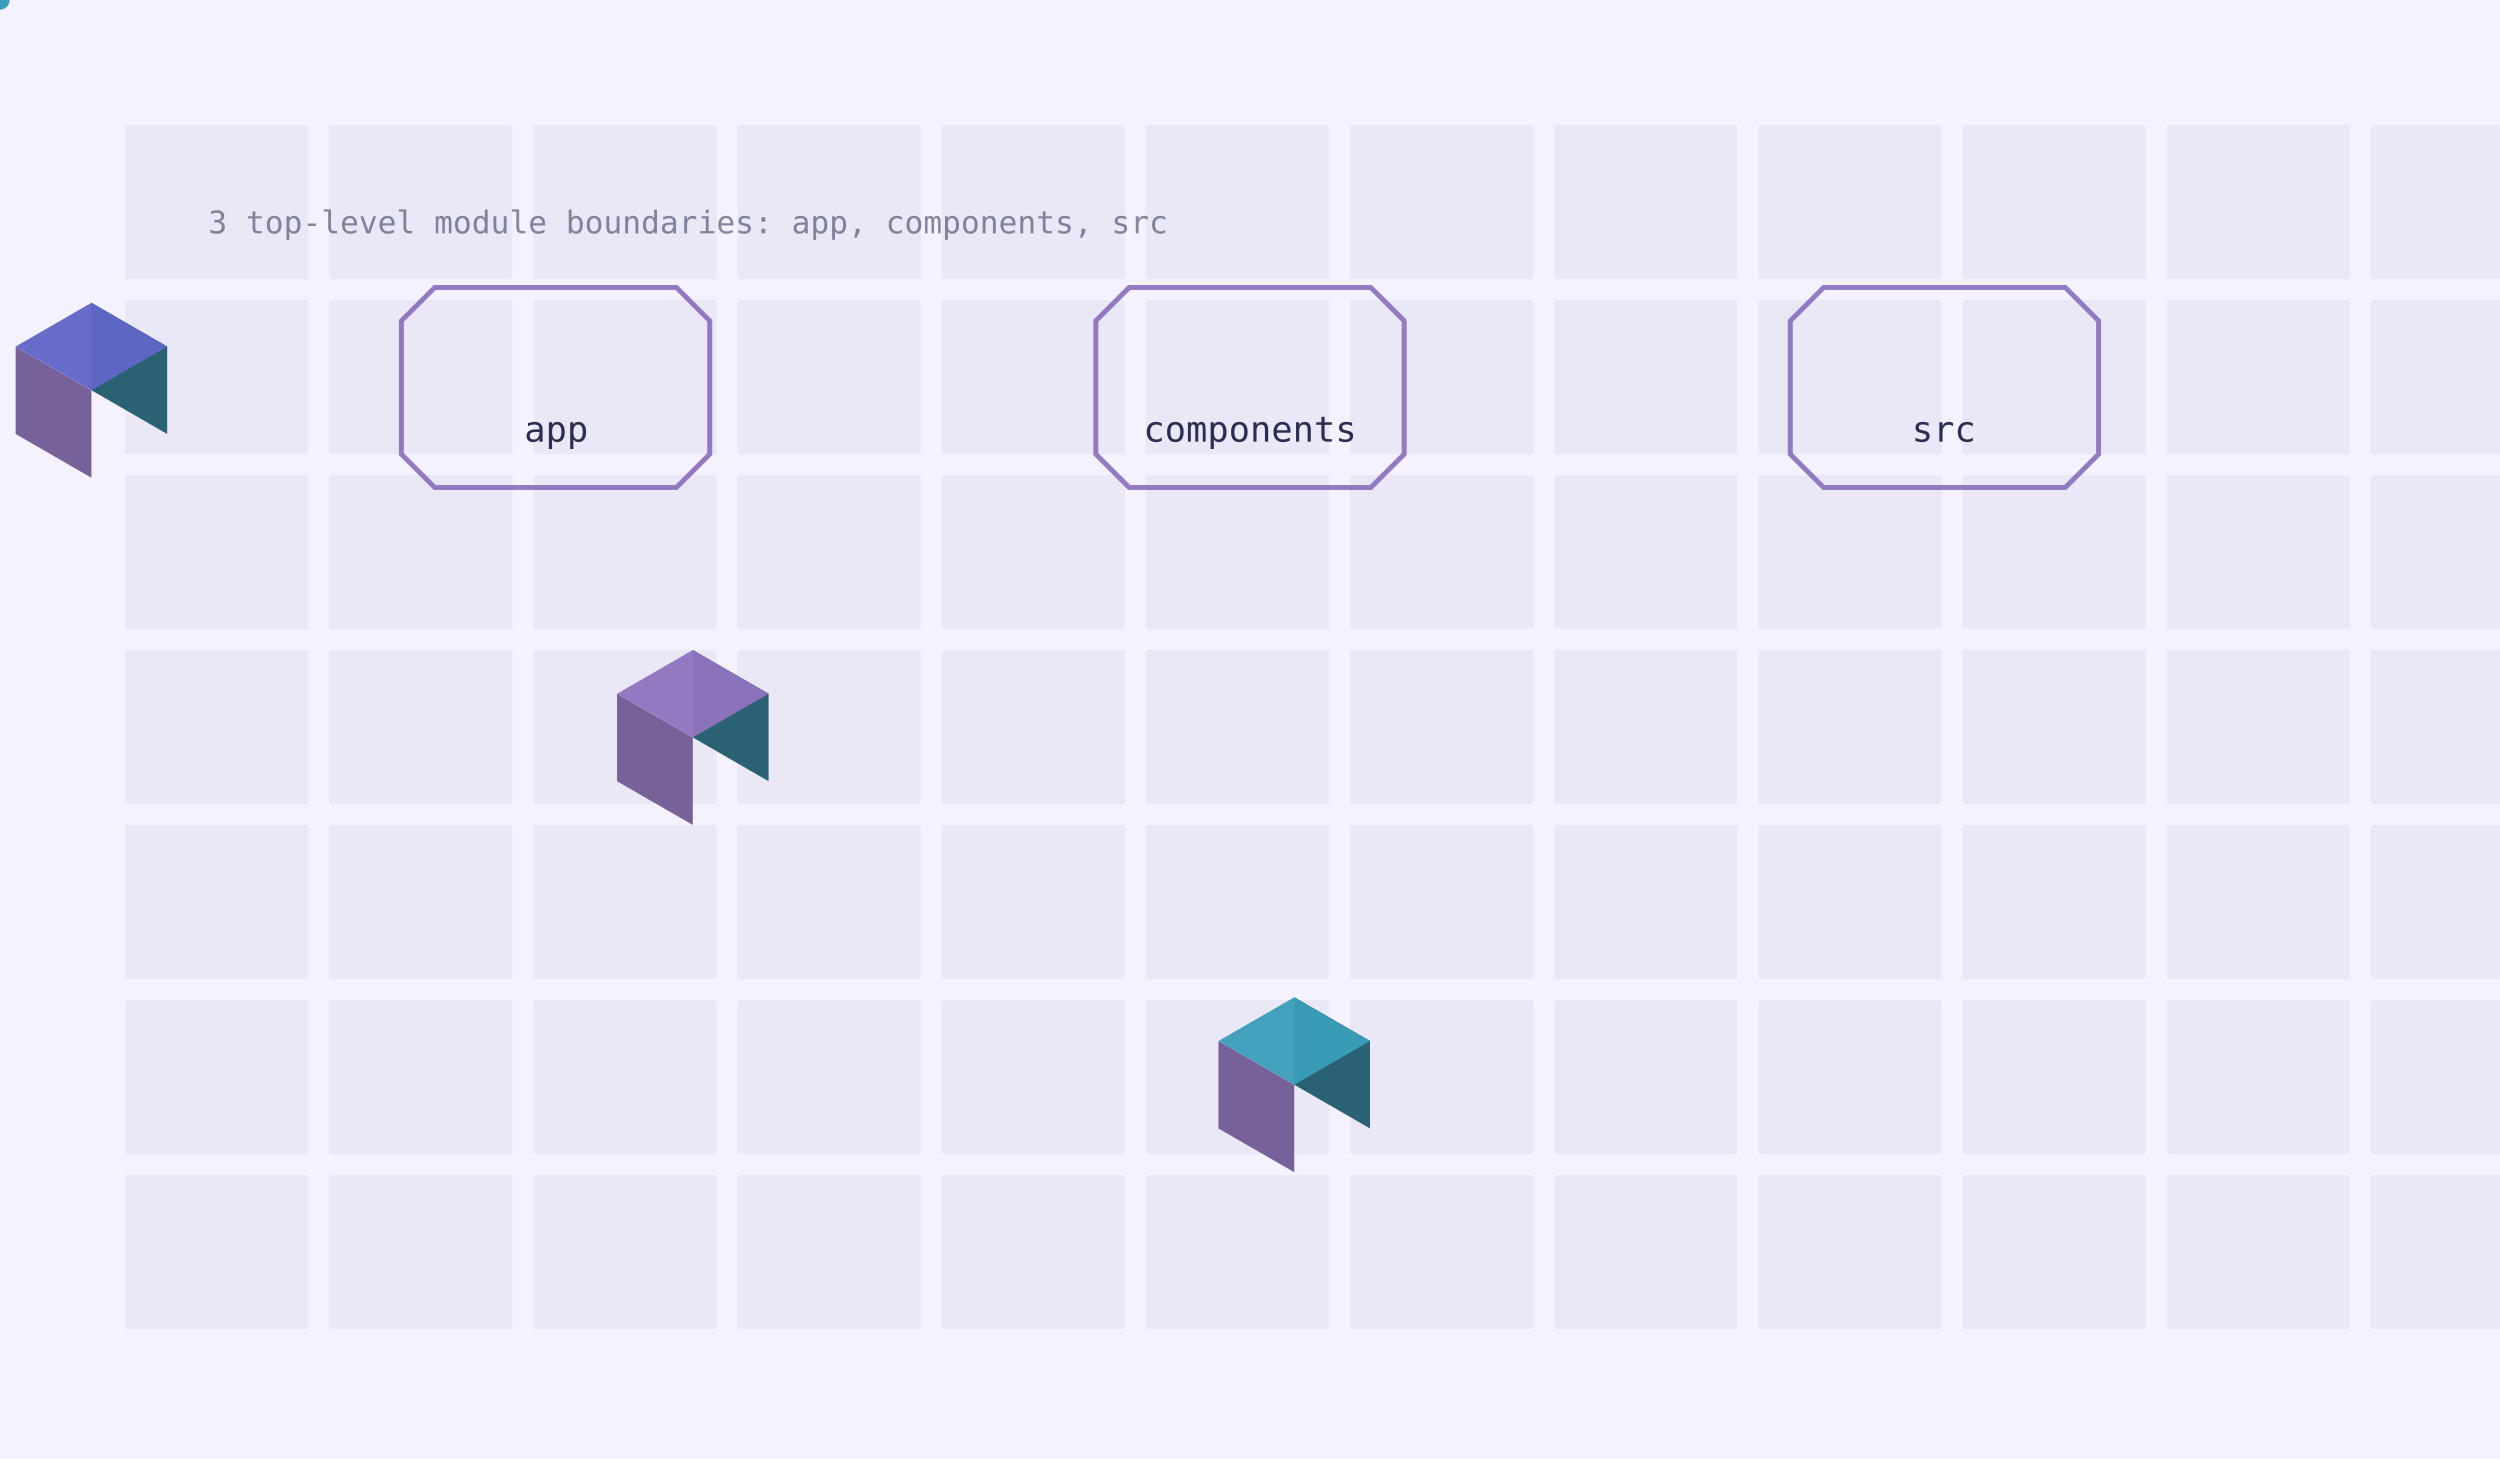
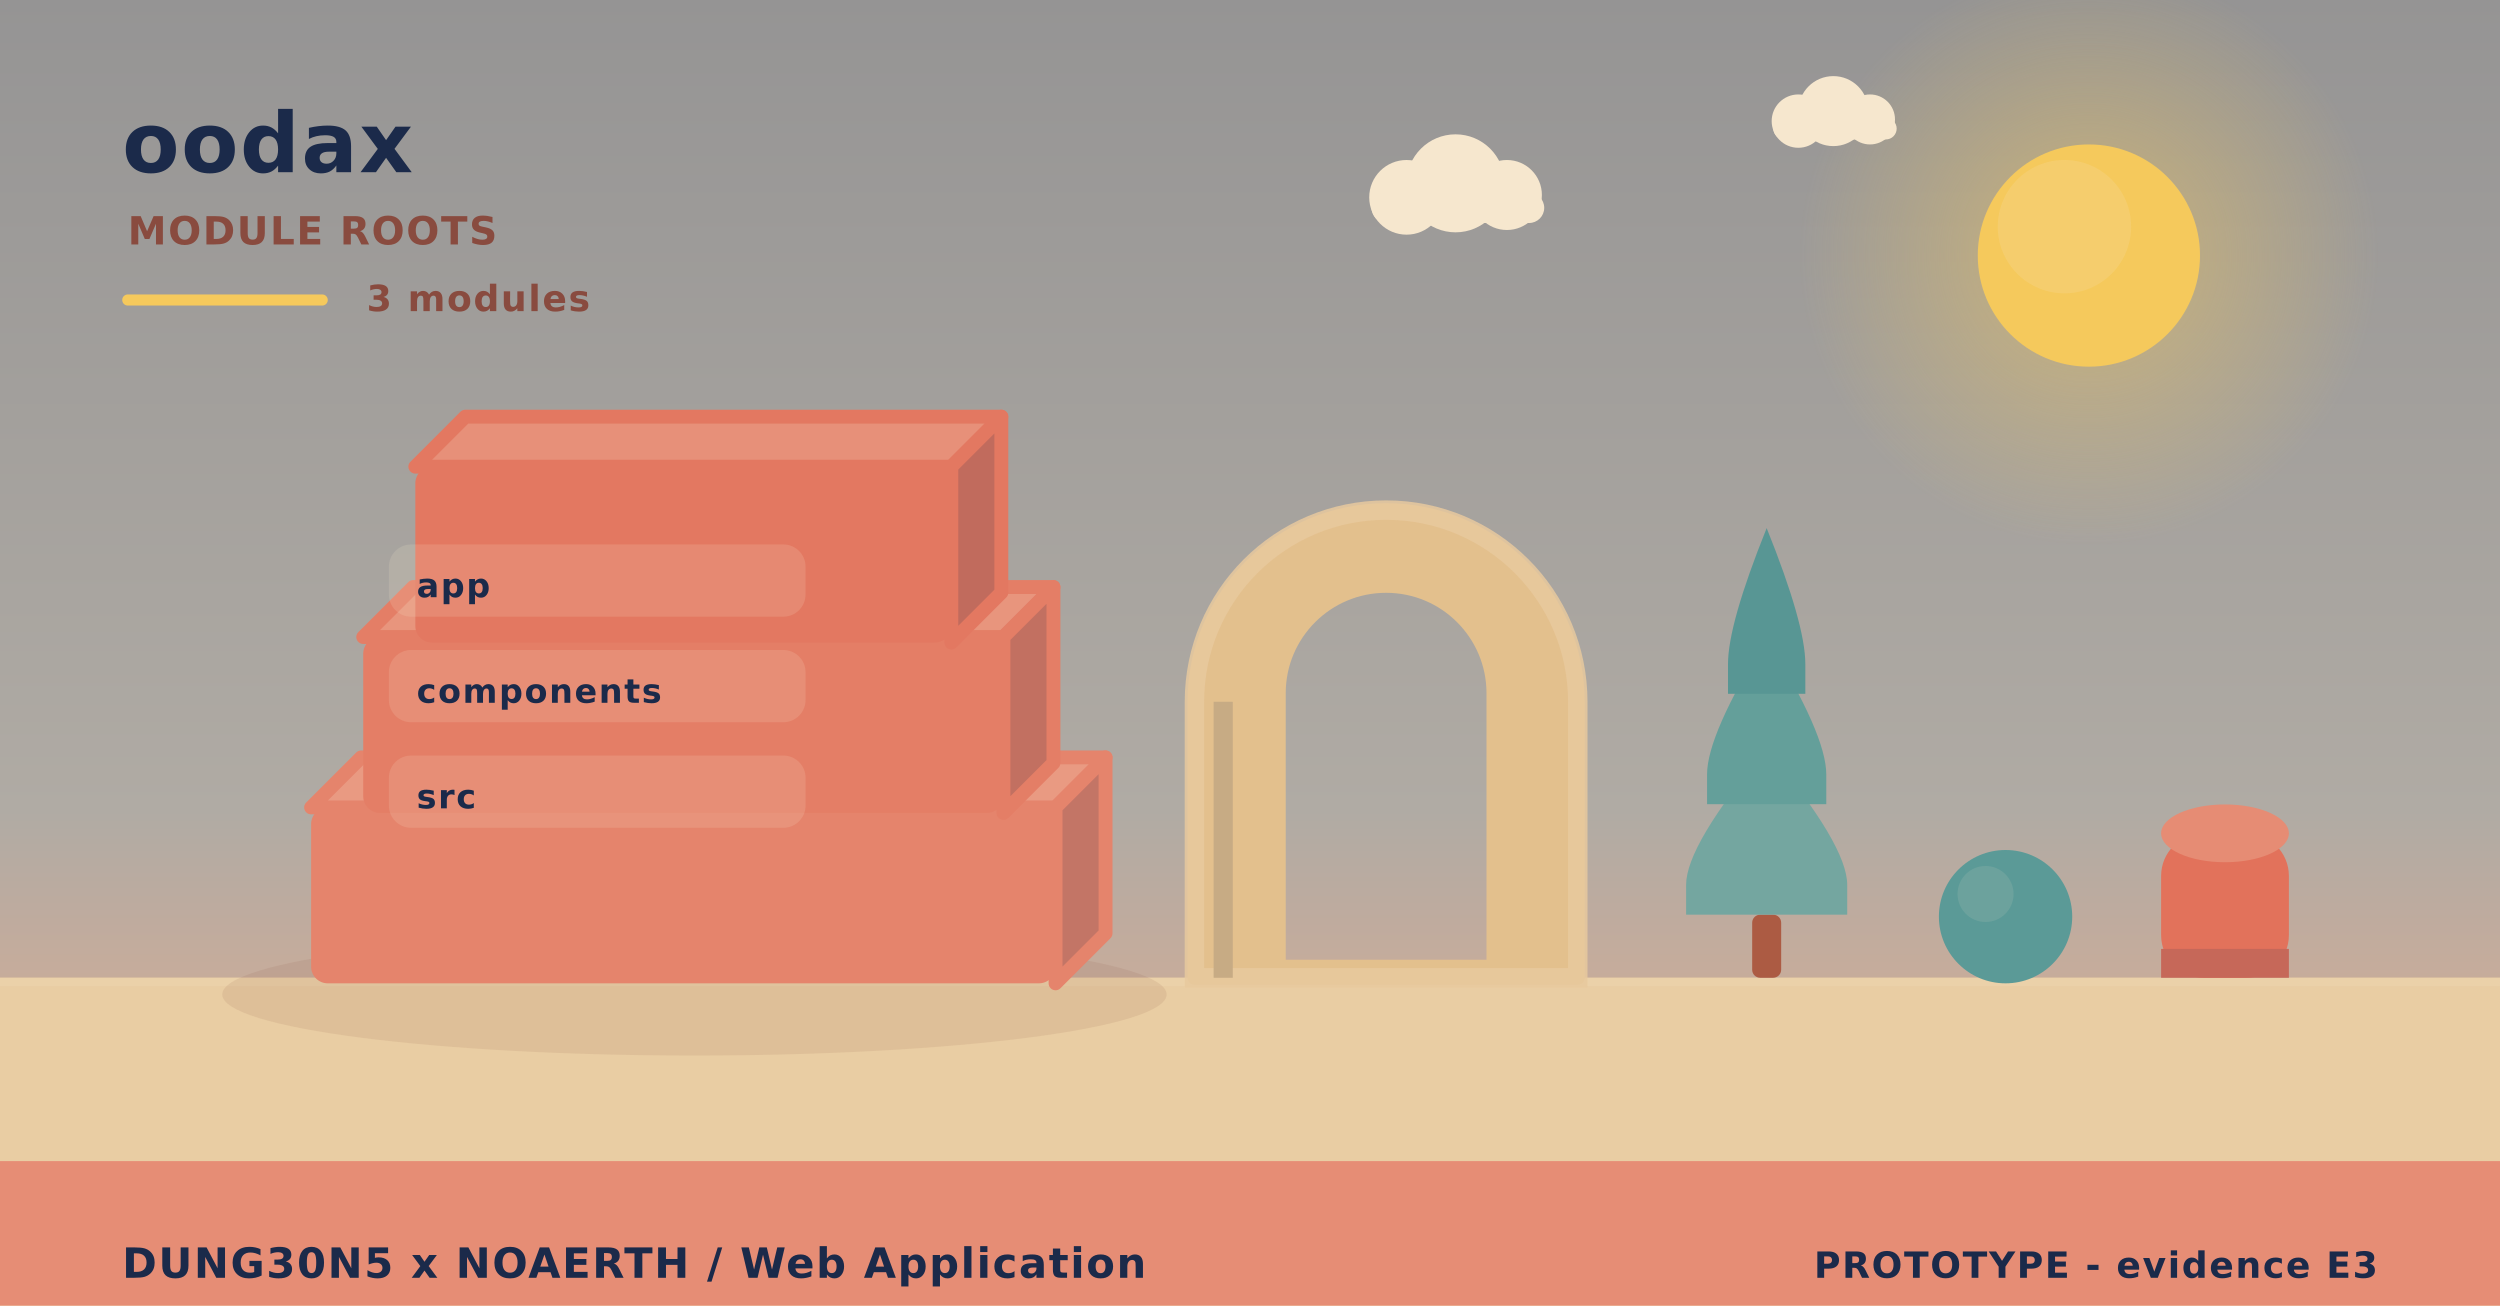
- <svg xmlns="http://www.w3.org/2000/svg" viewBox="0 0 1200 700" width="1200" height="700" role="img" aria-label="oodax architecture">
-   <rect width="1200" height="700" fill="#f4f2ff" />
-   <defs>
-     <linearGradient id="ga" x1="0" y1="0" x2="1" y2="1">
-       <stop offset="0%" stop-color="#6166c7" />
-       <stop offset="100%" stop-color="#8f73be" />
-     </linearGradient>
-   </defs>
-   <rect x="60.00" y="60.00" width="88.00" height="74.00" rx="1.20" fill="#171a40" opacity="0.05" />
-   <rect x="158.00" y="60.00" width="88.00" height="74.00" rx="1.20" fill="#171a40" opacity="0.05" />
-   <rect x="256.00" y="60.00" width="88.00" height="74.00" rx="1.20" fill="#171a40" opacity="0.05" />
-   <rect x="354.00" y="60.00" width="88.00" height="74.00" rx="1.20" fill="#171a40" opacity="0.05" />
-   <rect x="452.00" y="60.00" width="88.00" height="74.00" rx="1.20" fill="#171a40" opacity="0.05" />
-   <rect x="550.00" y="60.00" width="88.00" height="74.00" rx="1.20" fill="#171a40" opacity="0.05" />
-   <rect x="648.00" y="60.00" width="88.00" height="74.00" rx="1.20" fill="#171a40" opacity="0.05" />
-   <rect x="746.00" y="60.00" width="88.00" height="74.00" rx="1.20" fill="#171a40" opacity="0.05" />
-   <rect x="844.00" y="60.00" width="88.00" height="74.00" rx="1.20" fill="#171a40" opacity="0.05" />
-   <rect x="942.00" y="60.00" width="88.00" height="74.00" rx="1.20" fill="#171a40" opacity="0.05" />
-   <rect x="1040.00" y="60.00" width="88.00" height="74.00" rx="1.20" fill="#171a40" opacity="0.05" />
-   <rect x="1138.00" y="60.00" width="88.00" height="74.00" rx="1.20" fill="#171a40" opacity="0.05" />
-   <rect x="60.00" y="144.00" width="88.00" height="74.00" rx="1.20" fill="#171a40" opacity="0.05" />
-   <rect x="158.00" y="144.00" width="88.00" height="74.00" rx="1.20" fill="#171a40" opacity="0.05" />
-   <rect x="256.00" y="144.00" width="88.00" height="74.00" rx="1.20" fill="#171a40" opacity="0.05" />
-   <rect x="354.00" y="144.00" width="88.00" height="74.00" rx="1.20" fill="#171a40" opacity="0.05" />
-   <rect x="452.00" y="144.00" width="88.00" height="74.00" rx="1.20" fill="#171a40" opacity="0.05" />
-   <rect x="550.00" y="144.00" width="88.00" height="74.00" rx="1.20" fill="#171a40" opacity="0.05" />
-   <rect x="648.00" y="144.00" width="88.00" height="74.00" rx="1.20" fill="#171a40" opacity="0.05" />
-   <rect x="746.00" y="144.00" width="88.00" height="74.00" rx="1.20" fill="#171a40" opacity="0.05" />
-   <rect x="844.00" y="144.00" width="88.00" height="74.00" rx="1.20" fill="#171a40" opacity="0.05" />
-   <rect x="942.00" y="144.00" width="88.00" height="74.00" rx="1.20" fill="#171a40" opacity="0.05" />
-   <rect x="1040.00" y="144.00" width="88.00" height="74.00" rx="1.20" fill="#171a40" opacity="0.05" />
-   <rect x="1138.00" y="144.00" width="88.00" height="74.00" rx="1.20" fill="#171a40" opacity="0.05" />
-   <rect x="60.00" y="228.00" width="88.00" height="74.00" rx="1.20" fill="#171a40" opacity="0.05" />
-   <rect x="158.00" y="228.00" width="88.00" height="74.00" rx="1.20" fill="#171a40" opacity="0.05" />
-   <rect x="256.00" y="228.00" width="88.00" height="74.00" rx="1.20" fill="#171a40" opacity="0.05" />
-   <rect x="354.00" y="228.00" width="88.00" height="74.00" rx="1.20" fill="#171a40" opacity="0.05" />
-   <rect x="452.00" y="228.00" width="88.00" height="74.00" rx="1.20" fill="#171a40" opacity="0.05" />
-   <rect x="550.00" y="228.00" width="88.00" height="74.00" rx="1.20" fill="#171a40" opacity="0.05" />
-   <rect x="648.00" y="228.00" width="88.00" height="74.00" rx="1.20" fill="#171a40" opacity="0.05" />
-   <rect x="746.00" y="228.00" width="88.00" height="74.00" rx="1.20" fill="#171a40" opacity="0.05" />
-   <rect x="844.00" y="228.00" width="88.00" height="74.00" rx="1.20" fill="#171a40" opacity="0.05" />
-   <rect x="942.00" y="228.00" width="88.00" height="74.00" rx="1.20" fill="#171a40" opacity="0.05" />
-   <rect x="1040.00" y="228.00" width="88.00" height="74.00" rx="1.20" fill="#171a40" opacity="0.05" />
-   <rect x="1138.00" y="228.00" width="88.00" height="74.00" rx="1.20" fill="#171a40" opacity="0.05" />
-   <rect x="60.00" y="312.00" width="88.00" height="74.00" rx="1.20" fill="#171a40" opacity="0.05" />
-   <rect x="158.00" y="312.00" width="88.00" height="74.00" rx="1.20" fill="#171a40" opacity="0.05" />
-   <rect x="256.00" y="312.00" width="88.00" height="74.00" rx="1.20" fill="#171a40" opacity="0.05" />
-   <rect x="354.00" y="312.00" width="88.00" height="74.00" rx="1.20" fill="#171a40" opacity="0.05" />
-   <rect x="452.00" y="312.00" width="88.00" height="74.00" rx="1.20" fill="#171a40" opacity="0.05" />
-   <rect x="550.00" y="312.00" width="88.00" height="74.00" rx="1.20" fill="#171a40" opacity="0.05" />
-   <rect x="648.00" y="312.00" width="88.00" height="74.00" rx="1.20" fill="#171a40" opacity="0.05" />
-   <rect x="746.00" y="312.00" width="88.00" height="74.00" rx="1.20" fill="#171a40" opacity="0.05" />
-   <rect x="844.00" y="312.00" width="88.00" height="74.00" rx="1.20" fill="#171a40" opacity="0.05" />
-   <rect x="942.00" y="312.00" width="88.00" height="74.00" rx="1.20" fill="#171a40" opacity="0.05" />
-   <rect x="1040.00" y="312.00" width="88.00" height="74.00" rx="1.20" fill="#171a40" opacity="0.05" />
-   <rect x="1138.00" y="312.00" width="88.00" height="74.00" rx="1.20" fill="#171a40" opacity="0.05" />
-   <rect x="60.00" y="396.00" width="88.00" height="74.00" rx="1.20" fill="#171a40" opacity="0.05" />
-   <rect x="158.00" y="396.00" width="88.00" height="74.00" rx="1.20" fill="#171a40" opacity="0.05" />
-   <rect x="256.00" y="396.00" width="88.00" height="74.00" rx="1.20" fill="#171a40" opacity="0.05" />
-   <rect x="354.00" y="396.00" width="88.00" height="74.00" rx="1.20" fill="#171a40" opacity="0.05" />
-   <rect x="452.00" y="396.00" width="88.00" height="74.00" rx="1.20" fill="#171a40" opacity="0.05" />
-   <rect x="550.00" y="396.00" width="88.00" height="74.00" rx="1.20" fill="#171a40" opacity="0.05" />
-   <rect x="648.00" y="396.00" width="88.00" height="74.00" rx="1.20" fill="#171a40" opacity="0.05" />
-   <rect x="746.00" y="396.00" width="88.00" height="74.00" rx="1.20" fill="#171a40" opacity="0.05" />
-   <rect x="844.00" y="396.00" width="88.00" height="74.00" rx="1.20" fill="#171a40" opacity="0.05" />
-   <rect x="942.00" y="396.00" width="88.00" height="74.00" rx="1.20" fill="#171a40" opacity="0.05" />
-   <rect x="1040.00" y="396.00" width="88.00" height="74.00" rx="1.20" fill="#171a40" opacity="0.05" />
-   <rect x="1138.00" y="396.00" width="88.00" height="74.00" rx="1.20" fill="#171a40" opacity="0.05" />
-   <rect x="60.00" y="480.00" width="88.00" height="74.00" rx="1.20" fill="#171a40" opacity="0.05" />
-   <rect x="158.00" y="480.00" width="88.00" height="74.00" rx="1.20" fill="#171a40" opacity="0.05" />
-   <rect x="256.00" y="480.00" width="88.00" height="74.00" rx="1.20" fill="#171a40" opacity="0.05" />
-   <rect x="354.00" y="480.00" width="88.00" height="74.00" rx="1.20" fill="#171a40" opacity="0.05" />
-   <rect x="452.00" y="480.00" width="88.00" height="74.00" rx="1.20" fill="#171a40" opacity="0.05" />
-   <rect x="550.00" y="480.00" width="88.00" height="74.00" rx="1.20" fill="#171a40" opacity="0.05" />
-   <rect x="648.00" y="480.00" width="88.00" height="74.00" rx="1.20" fill="#171a40" opacity="0.05" />
-   <rect x="746.00" y="480.00" width="88.00" height="74.00" rx="1.20" fill="#171a40" opacity="0.05" />
-   <rect x="844.00" y="480.00" width="88.00" height="74.00" rx="1.20" fill="#171a40" opacity="0.05" />
-   <rect x="942.00" y="480.00" width="88.00" height="74.00" rx="1.20" fill="#171a40" opacity="0.05" />
-   <rect x="1040.00" y="480.00" width="88.00" height="74.00" rx="1.20" fill="#171a40" opacity="0.05" />
-   <rect x="1138.00" y="480.00" width="88.00" height="74.00" rx="1.20" fill="#171a40" opacity="0.05" />
-   <rect x="60.00" y="564.00" width="88.00" height="74.00" rx="1.20" fill="#171a40" opacity="0.05" />
-   <rect x="158.00" y="564.00" width="88.00" height="74.00" rx="1.20" fill="#171a40" opacity="0.05" />
-   <rect x="256.00" y="564.00" width="88.00" height="74.00" rx="1.20" fill="#171a40" opacity="0.05" />
-   <rect x="354.00" y="564.00" width="88.00" height="74.00" rx="1.20" fill="#171a40" opacity="0.05" />
-   <rect x="452.00" y="564.00" width="88.00" height="74.00" rx="1.20" fill="#171a40" opacity="0.05" />
-   <rect x="550.00" y="564.00" width="88.00" height="74.00" rx="1.20" fill="#171a40" opacity="0.05" />
-   <rect x="648.00" y="564.00" width="88.00" height="74.00" rx="1.20" fill="#171a40" opacity="0.05" />
-   <rect x="746.00" y="564.00" width="88.00" height="74.00" rx="1.20" fill="#171a40" opacity="0.05" />
-   <rect x="844.00" y="564.00" width="88.00" height="74.00" rx="1.20" fill="#171a40" opacity="0.05" />
-   <rect x="942.00" y="564.00" width="88.00" height="74.00" rx="1.20" fill="#171a40" opacity="0.05" />
-   <rect x="1040.00" y="564.00" width="88.00" height="74.00" rx="1.20" fill="#171a40" opacity="0.05" />
-   <rect x="1138.00" y="564.00" width="88.00" height="74.00" rx="1.20" fill="#171a40" opacity="0.05" />
-   <path d="M208.67,138.00 H324.67 L340.67,154.00 V218.00 L324.67,234.00 H208.67 L192.67,218.00 V154.00 Z" fill="none" stroke="rgba(97,102,199,0.550)" stroke-width="1.80" opacity="0.90" />
-   <polygon points="43.88,187.33 80.25,208.33 80.25,166.33 43.88,145.33" fill="#225b6c" opacity="0.95" />
-   <polygon points="7.51,208.33 43.88,229.33 43.88,187.33 7.51,166.33" fill="#705a94" opacity="0.95" />
-   <polygon points="43.88,145.33 80.25,166.33 43.88,187.33 7.51,166.33" fill="#6166c7" opacity="0.95" />
-   <text x="267" y="212" font-family="ui-monospace,Menlo,monospace" font-size="17" fill="rgba(23,26,64,0.900)" text-anchor="middle">app</text>
+ <svg xmlns="http://www.w3.org/2000/svg" width="900" height="470" viewBox="0 0 900 470" role="img" aria-label="oodax - how it is built">
+   <linearGradient id="skya" x1="0" y1="0" x2="0" y2="1">
+     <stop offset="0" stop-color="#959494" />
+     <stop offset="0.62" stop-color="#b0aba4" />
+     <stop offset="1" stop-color="#f3ad8a" />
+   </linearGradient>
+   <rect width="900" height="470" fill="url(#skya)" />
+   <radialGradient id="suna">
+     <stop offset="0.35" stop-color="#f5c95c" stop-opacity="0.34" />
+     <stop offset="1" stop-color="#f5c95c" stop-opacity="0" />
+   </radialGradient>
+   <circle cx="752" cy="92" r="104" fill="url(#suna)" />
+   <circle cx="752" cy="92" r="40" fill="#f5c95c" />
+   <circle cx="743.2" cy="81.6" r="24" fill="#f5d27e" opacity="0.5" />
  <g>
-     <path d="M208.67,138.00 H324.67 L340.67,154.00 V218.00 L324.67,234.00 H208.67 L192.67,218.00 V154.00 Z" fill="none" stroke="#8f73be" stroke-width="2.40" opacity="0.90" />
-     <animate attributeName="opacity" values="0.25;1.0;0.25" dur="18.3s" begin="0.0s" repeatCount="indefinite" />
+     <circle cx="524" cy="66" r="17.64" fill="#f6e7ce" />
+     <circle cx="506.36" cy="71.04" r="13.44" fill="#f6e7ce" />
+     <circle cx="542.48" cy="70.2" r="12.6" fill="#f6e7ce" />
+     <rect x="493.76" y="69.36" width="62.16" height="10.92" rx="5.46" fill="#f6e7ce" />
+     <animateTransform attributeName="transform" type="translate" values="0 0;24 0;0 0" dur="36s" begin="0s" repeatCount="indefinite" />
  </g>
-   <g opacity="0.9">
-     <circle cx="0.00" cy="0.00" r="4.50" fill="#3b9dbb" opacity="1.00" />
-     <animateTransform attributeName="transform" type="translate" values="266.67,184.00 600.00,184.00" dur="6.1s" begin="0.0s" repeatCount="indefinite" />
-     <animateTransform attributeName="transform" type="translate" values="600.00,184.00 266.67,184.00" dur="6.1s" begin="3.05s" repeatCount="indefinite" />
+   <g>
+     <circle cx="660" cy="40" r="12.6" fill="#f6e7ce" />
+     <circle cx="647.4" cy="43.6" r="9.6" fill="#f6e7ce" />
+     <circle cx="673.2" cy="43" r="9" fill="#f6e7ce" />
+     <rect x="638.4" y="42.4" width="44.4" height="7.8" rx="3.9" fill="#f6e7ce" />
+     <animateTransform attributeName="transform" type="translate" values="0 0;-18 0;0 0" dur="46s" begin="3s" repeatCount="indefinite" />
  </g>
-   <path d="M542.00,138.00 H658.00 L674.00,154.00 V218.00 L658.00,234.00 H542.00 L526.00,218.00 V154.00 Z" fill="none" stroke="rgba(143,115,190,0.550)" stroke-width="1.80" opacity="0.90" />
-   <polygon points="332.55,354.00 368.93,375.00 368.93,333.00 332.55,312.00" fill="#225b6c" opacity="0.95" />
-   <polygon points="296.18,375.00 332.55,396.00 332.55,354.00 296.18,333.00" fill="#705a94" opacity="0.95" />
-   <polygon points="332.55,312.00 368.93,333.00 332.55,354.00 296.18,333.00" fill="#8f73be" opacity="0.95" />
-   <text x="600" y="212" font-family="ui-monospace,Menlo,monospace" font-size="17" fill="rgba(23,26,64,0.900)" text-anchor="middle">components</text>
+   <rect x="0" y="352" width="900" height="118" fill="#e9cda3" />
+   <rect x="0" y="352" width="900" height="3" fill="#ebd1a9" />
+   <text x="44" y="62" font-family="Verdana,DejaVu Sans,sans-serif" font-size="30" font-weight="700" letter-spacing="0.6" fill="#1b2a4a" text-anchor="start">oodax</text>
+   <text x="46" y="88" font-family="Verdana,DejaVu Sans,sans-serif" font-size="14" font-weight="700" letter-spacing="0.6" fill="#894b3f" text-anchor="start">MODULE ROOTS</text>
+   <rect x="44" y="106" width="74" height="4" rx="2" fill="#f5c95c" />
+   <text x="132" y="112" font-family="Verdana,DejaVu Sans,sans-serif" font-size="13" font-weight="700" letter-spacing="0.6" fill="#894b3f" text-anchor="start">3 modules</text>
+   <ellipse cx="250" cy="358" rx="170" ry="22" fill="rgba(138,90,68,0.11)" />
+   <path d="M112,290.67 L380,290.67 L398,272.67 L130,272.67 Z" fill="#e99a82" stroke="#e5846c" stroke-width="5" stroke-linejoin="round" />
+   <path d="M380,290.67 L398,272.67 L398,336 L380,354 Z" fill="#c37566" stroke="#e5846c" stroke-width="5" stroke-linejoin="round" />
+   <rect x="112" y="290.67" width="268" height="63.33" rx="6" fill="#e5846c" />
+   <path d="M130.76,229.33 L361.24,229.33 L379.24,211.33 L148.76,211.33 Z" fill="#e8957d" stroke="#e47e66" stroke-width="5" stroke-linejoin="round" />
+   <path d="M361.24,229.33 L379.24,211.33 L379.24,274.67 L361.24,292.67 Z" fill="#c27061" stroke="#e47e66" stroke-width="5" stroke-linejoin="round" />
+   <rect x="130.76" y="229.33" width="230.48" height="63.33" rx="6" fill="#e47e66" />
+   <path d="M149.52,168 L342.48,168 L360.48,150 L167.52,150 Z" fill="#e79079" stroke="#e37861" stroke-width="5" stroke-linejoin="round" />
+   <path d="M342.48,168 L360.48,150 L360.48,213.33 L342.48,231.33 Z" fill="#c16b5d" stroke="#e37861" stroke-width="5" stroke-linejoin="round" />
+   <rect x="149.52" y="168" width="192.96" height="63.33" rx="6" fill="#e37861" />
+   <rect x="140" y="196" width="150" height="26" rx="8" fill="rgba(246,231,206,0.16)" opacity="0.94" />
  <g>
-     <path d="M542.00,138.00 H658.00 L674.00,154.00 V218.00 L658.00,234.00 H542.00 L526.00,218.00 V154.00 Z" fill="none" stroke="#8f73be" stroke-width="2.40" opacity="0.90" />
-     <animate attributeName="opacity" values="0.25;1.0;0.25" dur="18.3s" begin="0.45s" repeatCount="indefinite" />
+     <text x="150" y="215" font-family="Verdana,DejaVu Sans,sans-serif" font-size="12" font-weight="700" letter-spacing="0.6" fill="#1b2a4a" text-anchor="start">app</text>
+     <animateTransform attributeName="transform" type="translate" values="0 10;0 0" dur="0.7s" begin="0.3s" fill="freeze" />
  </g>
-   <g opacity="0.9">
-     <circle cx="0.00" cy="0.00" r="4.50" fill="#3b9dbb" opacity="1.00" />
-     <animateTransform attributeName="transform" type="translate" values="600.00,184.00 933.33,184.00" dur="6.1s" begin="0.3s" repeatCount="indefinite" />
-     <animateTransform attributeName="transform" type="translate" values="933.33,184.00 600.00,184.00" dur="6.1s" begin="3.35s" repeatCount="indefinite" />
+   <rect x="140" y="234" width="150" height="26" rx="8" fill="rgba(246,231,206,0.16)" opacity="0.94" />
+   <g>
+     <text x="150" y="253" font-family="Verdana,DejaVu Sans,sans-serif" font-size="12" font-weight="700" letter-spacing="0.6" fill="#1b2a4a" text-anchor="start">components</text>
+     <animateTransform attributeName="transform" type="translate" values="0 10;0 0" dur="0.7s" begin="0.5s" fill="freeze" />
  </g>
-   <path d="M875.33,138.00 H991.33 L1007.33,154.00 V218.00 L991.33,234.00 H875.33 L859.33,218.00 V154.00 Z" fill="none" stroke="rgba(59,157,187,0.550)" stroke-width="1.80" opacity="0.90" />
-   <polygon points="621.23,520.67 657.60,541.67 657.60,499.67 621.23,478.67" fill="#225b6c" opacity="0.95" />
-   <polygon points="584.86,541.67 621.23,562.67 621.23,520.67 584.86,499.67" fill="#705a94" opacity="0.95" />
-   <polygon points="621.23,478.67 657.60,499.67 621.23,520.67 584.86,499.67" fill="#3b9dbb" opacity="0.95" />
-   <text x="933" y="212" font-family="ui-monospace,Menlo,monospace" font-size="17" fill="rgba(23,26,64,0.900)" text-anchor="middle">src</text>
+   <rect x="140" y="272" width="150" height="26" rx="8" fill="rgba(246,231,206,0.16)" opacity="0.94" />
  <g>
-     <path d="M875.33,138.00 H991.33 L1007.33,154.00 V218.00 L991.33,234.00 H875.33 L859.33,218.00 V154.00 Z" fill="none" stroke="#8f73be" stroke-width="2.40" opacity="0.90" />
-     <animate attributeName="opacity" values="0.25;1.0;0.25" dur="18.3s" begin="0.9s" repeatCount="indefinite" />
+     <text x="150" y="291" font-family="Verdana,DejaVu Sans,sans-serif" font-size="12" font-weight="700" letter-spacing="0.6" fill="#1b2a4a" text-anchor="start">src</text>
+     <animateTransform attributeName="transform" type="translate" values="0 10;0 0" dur="0.7s" begin="0.7s" fill="freeze" />
  </g>
-   <g opacity="0.9">
-     <circle cx="0.00" cy="0.00" r="4.50" fill="#3b9dbb" opacity="1.00" />
-     <animateTransform attributeName="transform" type="translate" values="933.33,184.00 933.33,184.00" dur="6.1s" begin="0.6s" repeatCount="indefinite" />
-     <animateTransform attributeName="transform" type="translate" values="933.33,184.00 933.33,184.00" dur="6.1s" begin="3.65s" repeatCount="indefinite" />
-   </g>
-   <text x="100" y="112" font-family="ui-monospace,Menlo,monospace" font-size="15" fill="rgba(23,26,64,0.500)">3 top-level module boundaries: app, components, src</text>
+   <path d="M430,352 L430,252.64 A69,69 0 0 1 568,252.64 L568,352 Z M460.36,348 L460.36,249.55 A38.64,38.64 0 0 1 537.64,249.55 L537.64,348 Z" fill="#e3c08d" fill-rule="evenodd" stroke="#e3c08d" stroke-width="5" stroke-linejoin="round" />
+   <path d="M430,352 L430,252.64 A69,69 0 0 1 568,252.64 L568,352 Z" fill="none" stroke="#e8c99d" stroke-width="7" stroke-linecap="round" opacity="0.85" />
+   <rect x="436.9" y="252.64" width="6.9" height="99.36" fill="#c7ab84" />
+   <rect x="630.78" y="329.28" width="10.44" height="22.72" rx="2.9" fill="#ac5b43" />
+   <path d="M636,269.64 Q607,304.23 607,318.54 Q607,329.28 607,329.28 L665,329.28 Q665,329.28 665,318.54 Q665,304.23 636,269.64 Z" fill="#74a6a0" />
+   <path d="M636,229.88 Q614.54,264.47 614.54,278.78 Q614.54,289.52 614.54,289.52 L657.46,289.52 Q657.46,289.52 657.46,278.78 Q657.46,264.47 636,229.88 Z" fill="#649f9a" />
+   <path d="M636,190.12 Q622.08,224.71 622.08,239.02 Q622.08,249.76 622.08,249.76 L649.92,249.76 Q649.92,249.76 649.92,239.02 Q649.92,224.71 636,190.12 Z" fill="#589694" />
+   <circle cx="722" cy="330" r="24" fill="#5b9a97" />
+   <circle cx="714.8" cy="321.84" r="10.08" fill="#7aa9a2" opacity="0.55" />
+   <rect x="778" y="300" width="46" height="52" rx="15.33" fill="#e2725b" />
+   <ellipse cx="801" cy="300" rx="23" ry="10.4" fill="#e68c74" />
+   <rect x="778" y="341.6" width="46" height="10.4" fill="#c66859" />
+   <rect x="0" y="418" width="900" height="52" rx="0" fill="#e68972" opacity="0.94" />
+   <text x="44" y="460" font-family="Verdana,DejaVu Sans,sans-serif" font-size="15" font-weight="700" letter-spacing="0.6" fill="#1b2a4a" text-anchor="start">DUNG30N5 x NOAERTH  /  Web Application</text>
+   <text x="856" y="460" font-family="Verdana,DejaVu Sans,sans-serif" font-size="13" font-weight="700" letter-spacing="0.6" fill="#1b2a4a" text-anchor="end">PROTOTYPE  -  evidence E3</text>
</svg>
